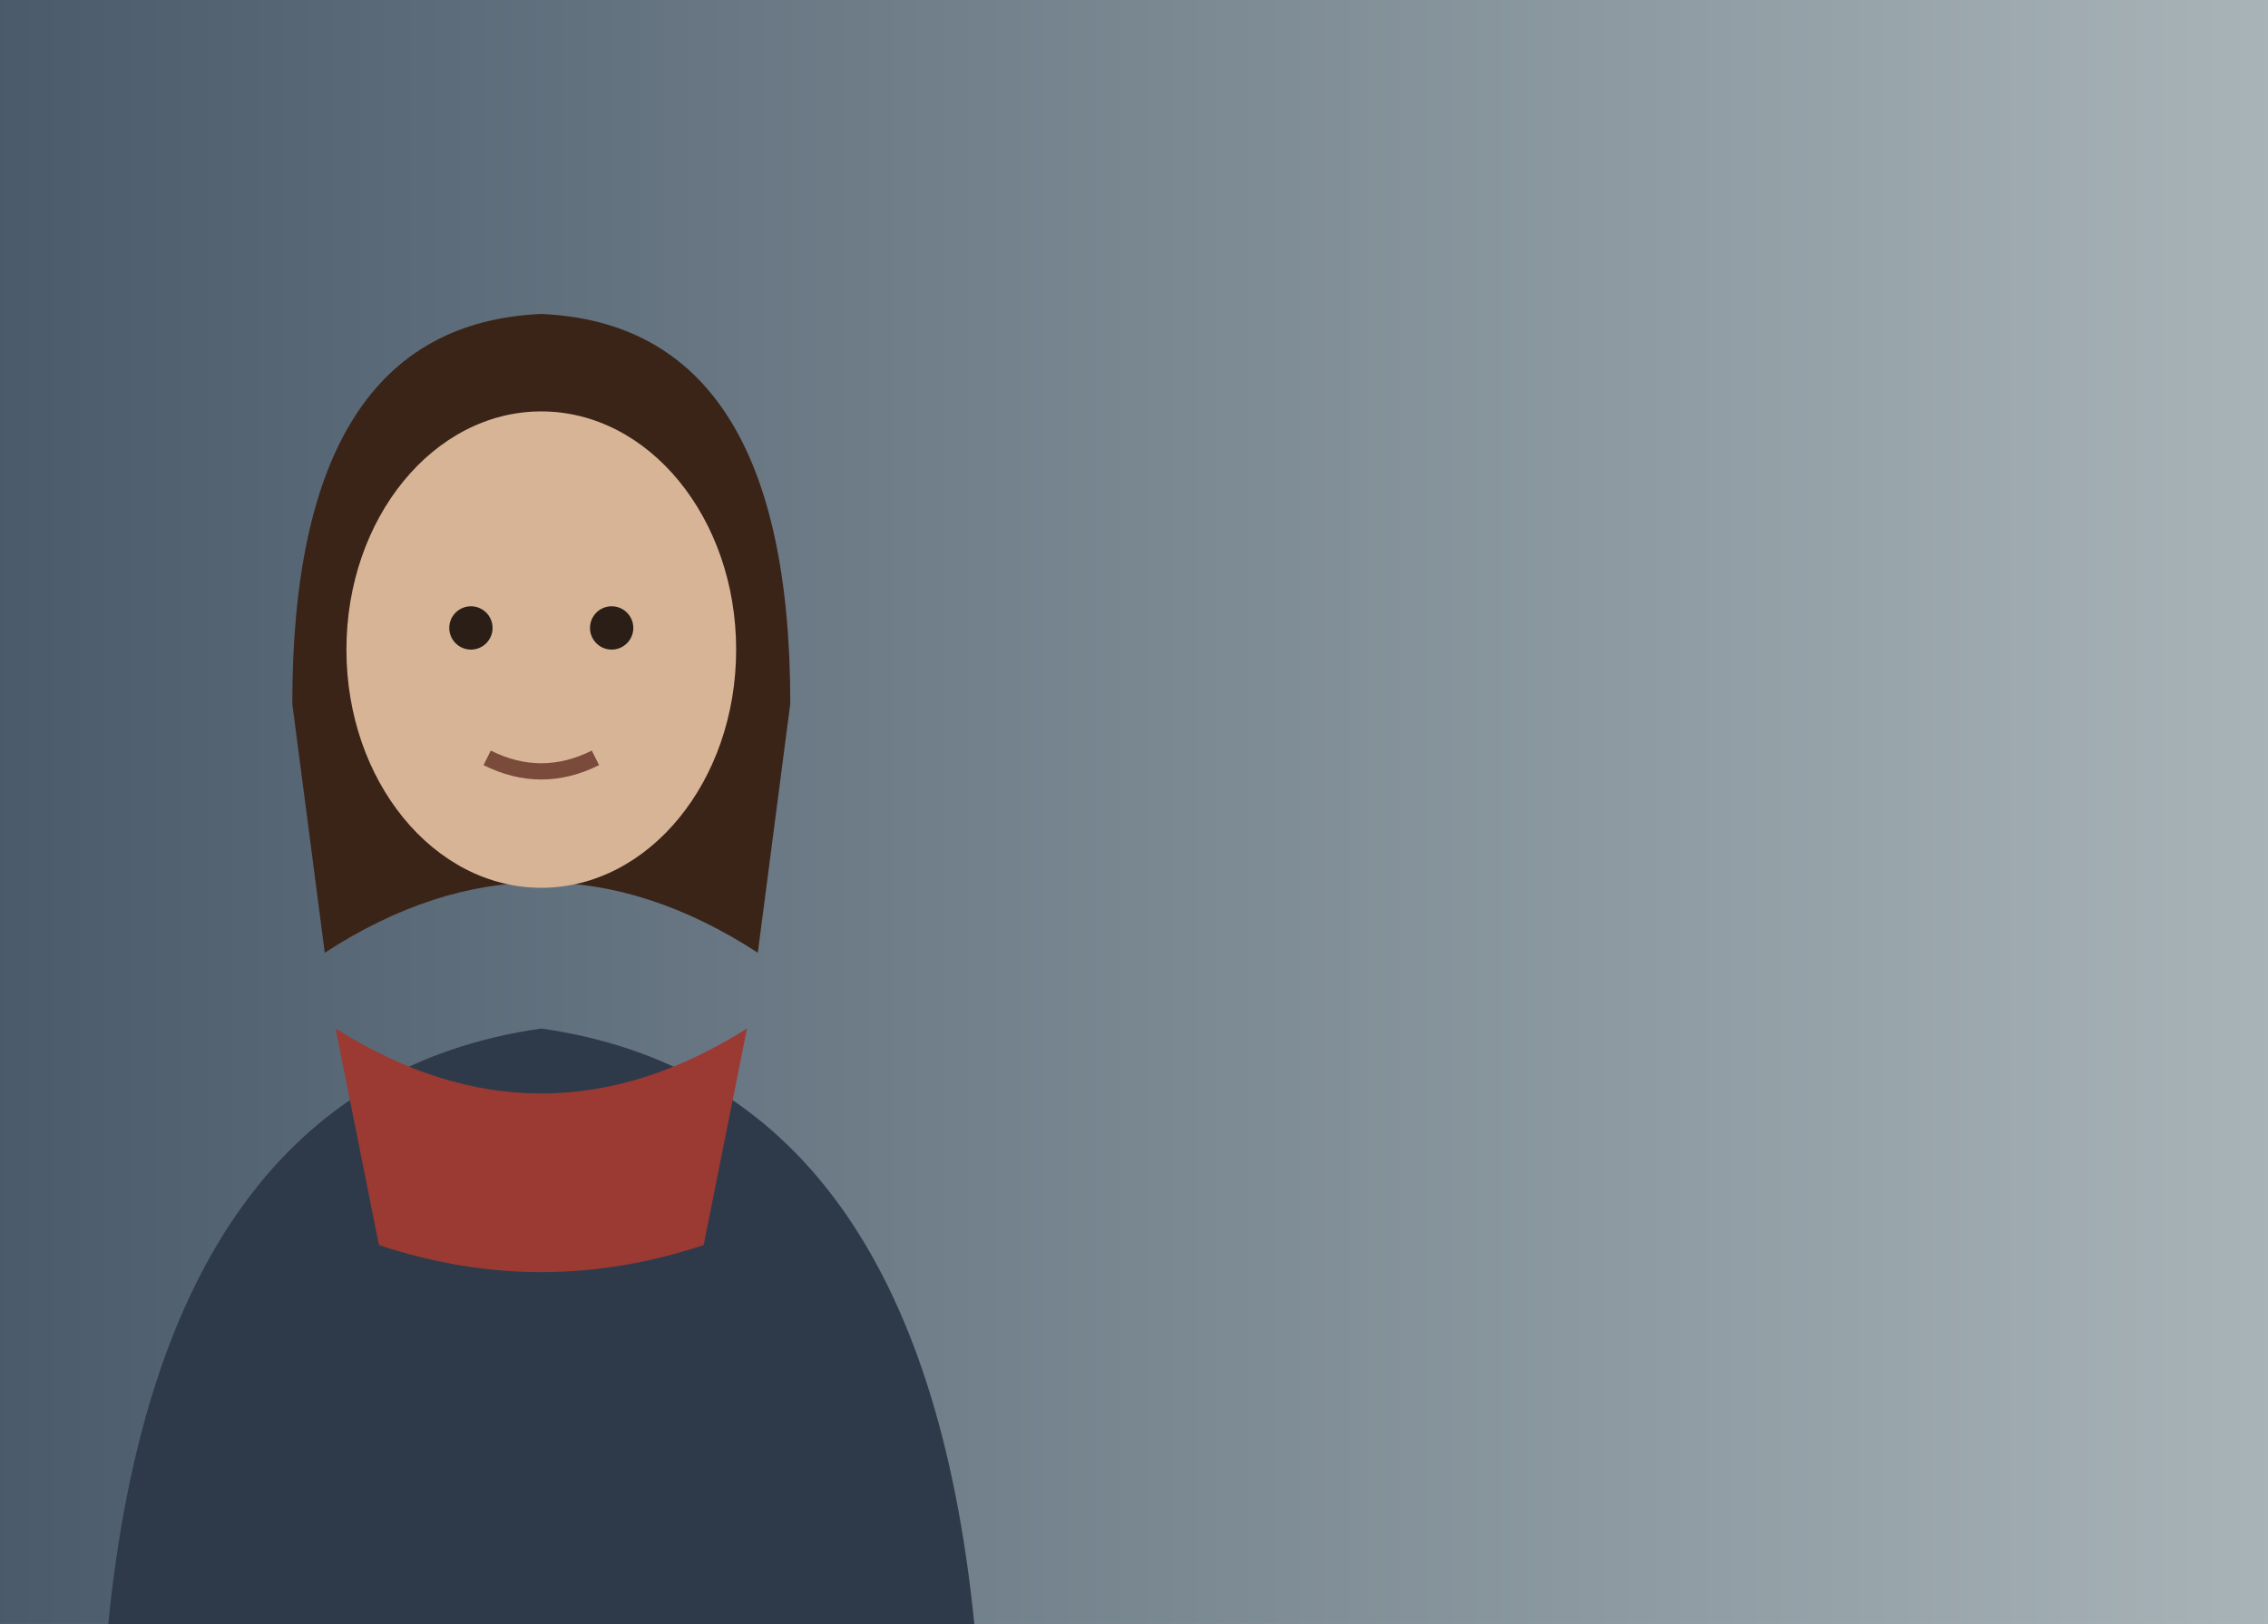
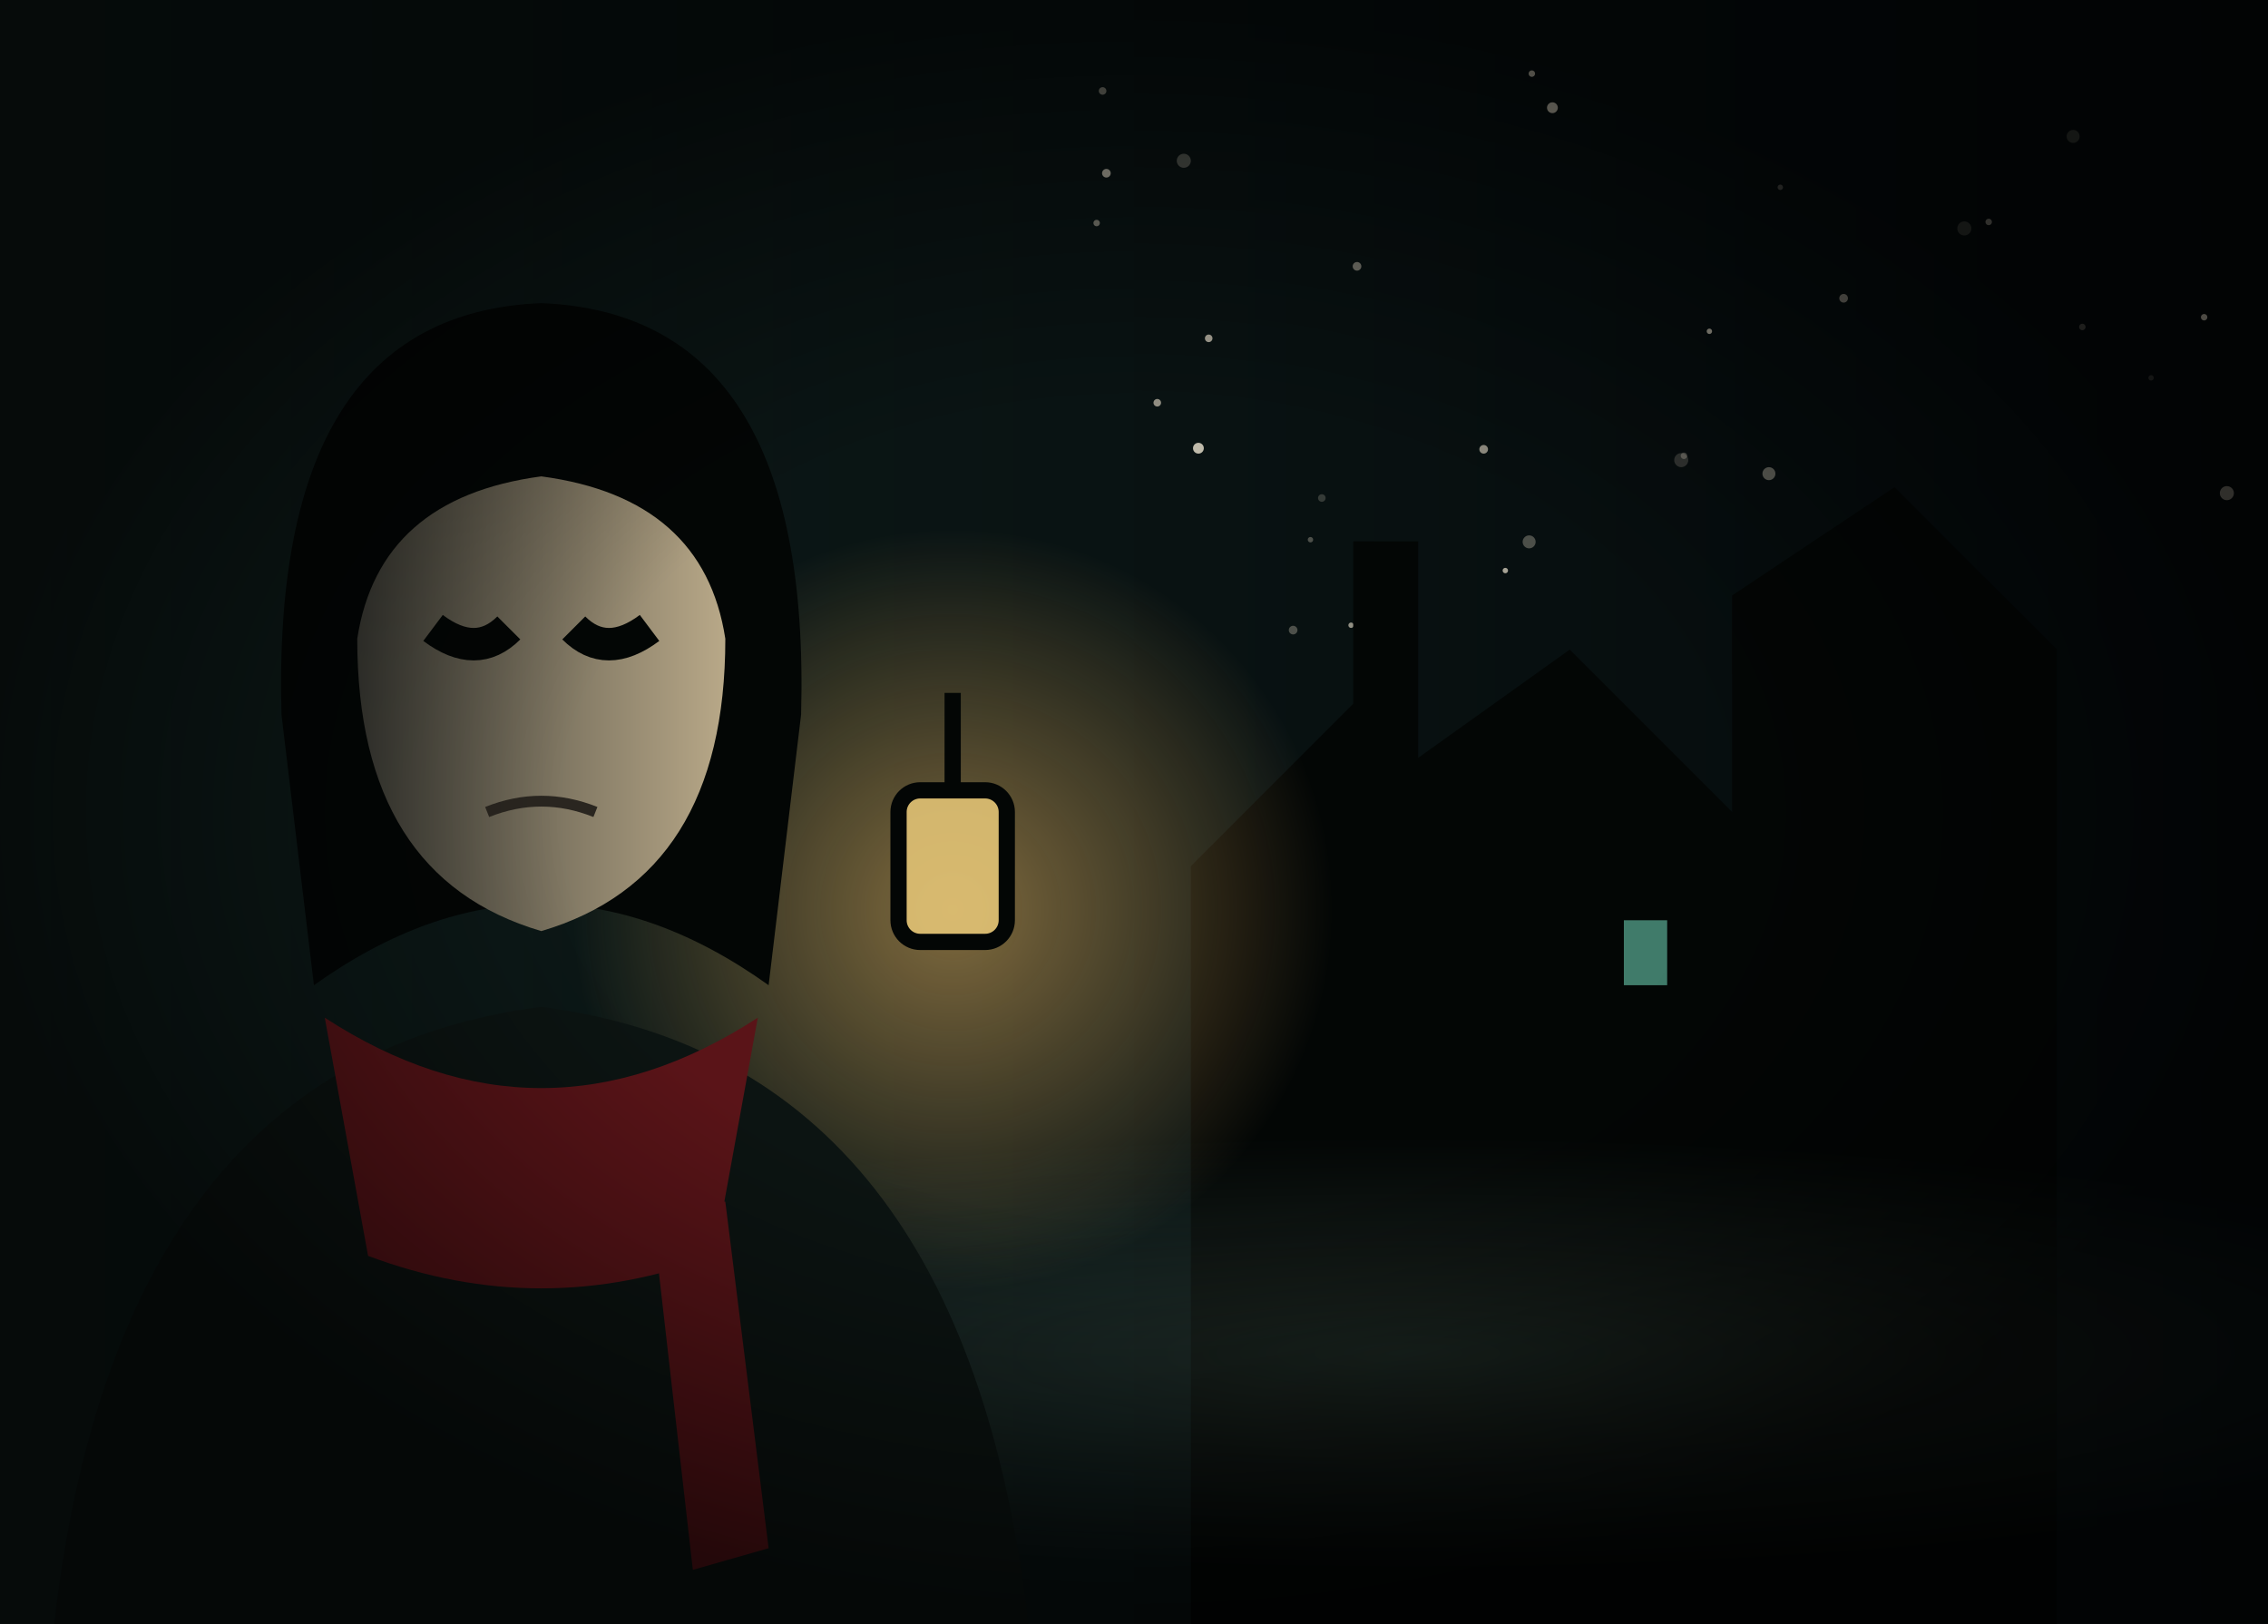
<svg xmlns="http://www.w3.org/2000/svg" width="419" height="300" viewBox="0 0 419 300">
  <defs>
    <linearGradient id="bg" x1="0" y1="0" x2="1" y2="0">
-       <stop offset="0" stop-color="#4a5a6a" />
-       <stop offset="1" stop-color="#a8b4b8" />
+       <stop offset="0" stop-color="#0e1c1a" />
+       <stop offset="1" stop-color="#04090b" />
    </linearGradient>
+     <radialGradient id="lantern" cx="0.5" cy="0.5">
+       <stop offset="0" stop-color="#e0b060" stop-opacity="0.55" />
+       <stop offset="1" stop-color="#e0b060" stop-opacity="0" />
+     </radialGradient>
+     <radialGradient id="fog" cx="0.5" cy="0.5">
+       <stop offset="0" stop-color="#7aa08c" stop-opacity="0.2" />
+       <stop offset="1" stop-color="#7aa08c" stop-opacity="0" />
+     </radialGradient>
+     <linearGradient id="face" x1="0" y1="0" x2="1" y2="0">
+       <stop offset="0" stop-color="#3a3a34" />
+       <stop offset="1" stop-color="#b8a888" />
+     </linearGradient>
+     <radialGradient id="vig" cx="0.5" cy="0.5">
+       <stop offset="0.5" stop-color="#000" stop-opacity="0" />
+       <stop offset="1" stop-color="#000" stop-opacity="0.6" />
+     </radialGradient>
  </defs>
  <rect width="419" height="300" fill="url(#bg)" />
-   <path d="M20 300Q30 200 100 190Q170 200 180 300Z" fill="#2e3a4a" />
-   <path d="M62 190Q100 214 138 190L130 230Q100 240 70 230Z" fill="#9a3a32" />
-   <path d="M54 130Q54 60 100 58Q146 60 146 130L140 176Q100 150 60 176Z" fill="#3a2418" />
-   <ellipse cx="100" cy="120" rx="36" ry="44" fill="#d8b496" />
-   <circle cx="87" cy="116" r="4" fill="#2a1e16" />
-   <circle cx="113" cy="116" r="4" fill="#2a1e16" />
-   <path d="M90 140Q100 145 110 140" stroke="#7a4a3a" stroke-width="3" fill="none" />
+   <g fill="#ece3cf">
+     <circle cx="249.6" cy="115.5" r="0.5" fill-opacity="0.6" />
+     <circle cx="218.7" cy="29.7" r="1.3" fill-opacity="0.3" />
+     <circle cx="340.6" cy="55.1" r="0.8" fill-opacity="0.5" />
+     <circle cx="242.1" cy="99.7" r="0.5" fill-opacity="0.3" />
+     <circle cx="204.4" cy="32" r="0.8" fill-opacity="0.7" />
+     <circle cx="283" cy="13.6" r="0.6" fill-opacity="0.8" />
+     <circle cx="213.8" cy="74.4" r="0.7" fill-opacity="0.6" />
+     <circle cx="274.1" cy="83" r="0.8" fill-opacity="0.6" />
+     <circle cx="397.4" cy="69.8" r="0.5" fill-opacity="0.2" />
+     <circle cx="407.2" cy="58.6" r="0.6" fill-opacity="0.8" />
+     <circle cx="326.8" cy="87.5" r="1.2" fill-opacity="0.4" />
+     <circle cx="278.1" cy="105.4" r="0.5" fill-opacity="0.7" />
+     <circle cx="221.4" cy="82.8" r="1" fill-opacity="0.8" />
+     <circle cx="384.7" cy="60.4" r="0.6" fill-opacity="0.3" />
+     <circle cx="315.8" cy="61.2" r="0.5" fill-opacity="0.7" />
+     <circle cx="311.1" cy="84.2" r="0.6" fill-opacity="0.3" />
+     <circle cx="202.6" cy="41.2" r="0.6" fill-opacity="0.5" />
+     <circle cx="282.5" cy="100.1" r="1.2" fill-opacity="0.3" />
+     <circle cx="286.8" cy="19.9" r="1" fill-opacity="0.8" />
+     <circle cx="244.2" cy="92" r="0.7" fill-opacity="0.2" />
+     <circle cx="367.4" cy="41" r="0.6" fill-opacity="0.5" />
+     <circle cx="250.7" cy="49.2" r="0.8" fill-opacity="0.5" />
+     <circle cx="328.9" cy="34.6" r="0.5" fill-opacity="0.3" />
+     <circle cx="223.3" cy="62.5" r="0.7" fill-opacity="0.7" />
+     <circle cx="310.6" cy="85" r="1.3" fill-opacity="0.2" />
+     <circle cx="203.7" cy="16.8" r="0.7" fill-opacity="0.5" />
+     <circle cx="362.9" cy="42.2" r="1.3" fill-opacity="0.2" />
+     <circle cx="383" cy="25.2" r="1.2" fill-opacity="0.2" />
+     <circle cx="411.4" cy="91.1" r="1.3" fill-opacity="0.5" />
+     <circle cx="238.9" cy="116.4" r="0.8" fill-opacity="0.3" />
+   </g>
+   <path d="M220 300V160L250 130V100H262V140L290 120L320 150V110L350 90L380 120V300Z" fill="#030605" />
+   <rect x="300" y="170" width="8" height="12" fill="#7ff0d0" fill-opacity=".5" />
+   <ellipse cx="260" cy="250" rx="220" ry="40" fill="url(#fog)" />
+   <circle cx="176" cy="168" r="70" fill="url(#lantern)" />
+   <path d="M10 300Q22 196 100 186Q178 196 190 300Z" fill="#0c1412" />
+   <path d="M60 188Q100 214 140 188L132 232Q100 244 68 232Z" fill="#5a1418" />
+   <path d="M120 220L128 290L142 286L134 222Z" fill="#5a1418" />
+   <path d="M52 132Q50 58 100 56Q150 58 148 132L142 182Q100 152 58 182Z" fill="#030605" />
+   <path d="M66 118Q66 162 100 172Q134 162 134 118Q130 92 100 88Q70 92 66 118Z" fill="url(#face)" />
+   <path d="M80 116Q88 122 94 116M106 116Q112 122 120 116" stroke="#030605" stroke-width="6" fill="none" />
+   <path d="M90 150Q100 146 110 150" stroke="#2a2620" stroke-width="2" fill="none" />
+   <path d="M176 128V146" stroke="#030605" stroke-width="3" />
+   <rect x="166" y="146" width="20" height="28" rx="4" fill="#e8c878" fill-opacity=".85" stroke="#030605" stroke-width="3" />
+   <rect x="0" y="0" width="419" height="300" fill="url(#vig)" />
</svg>
